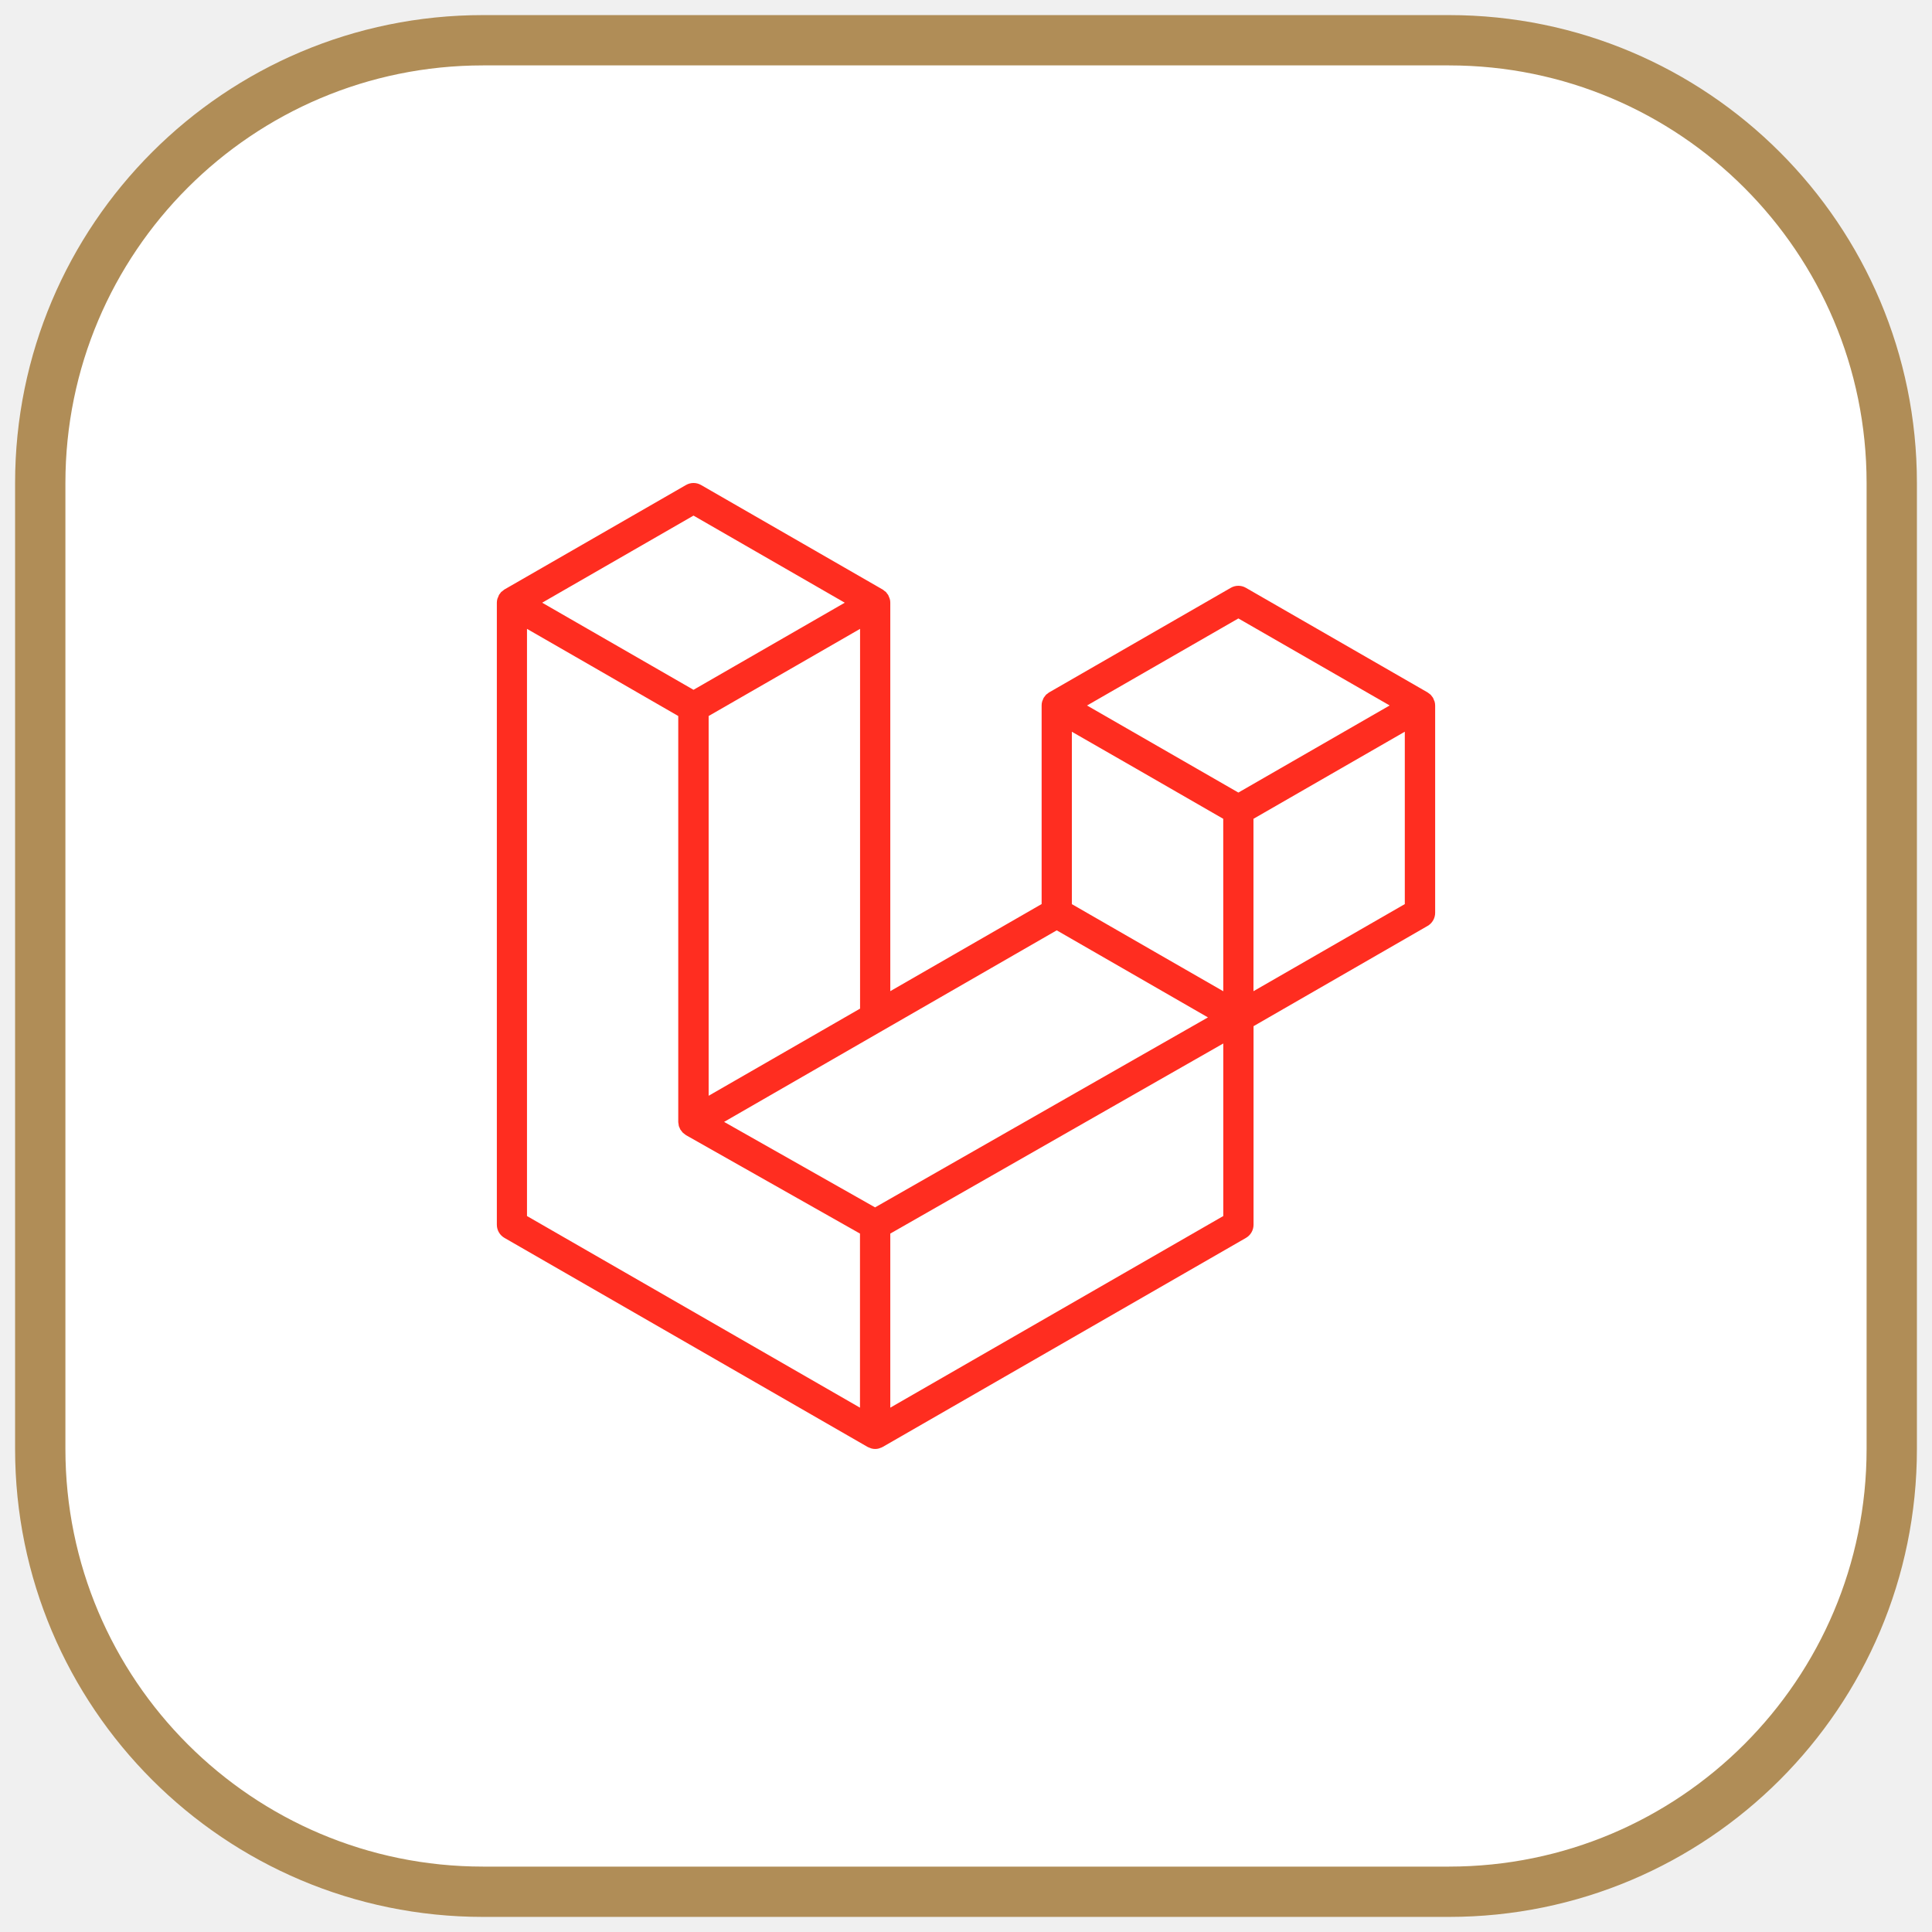
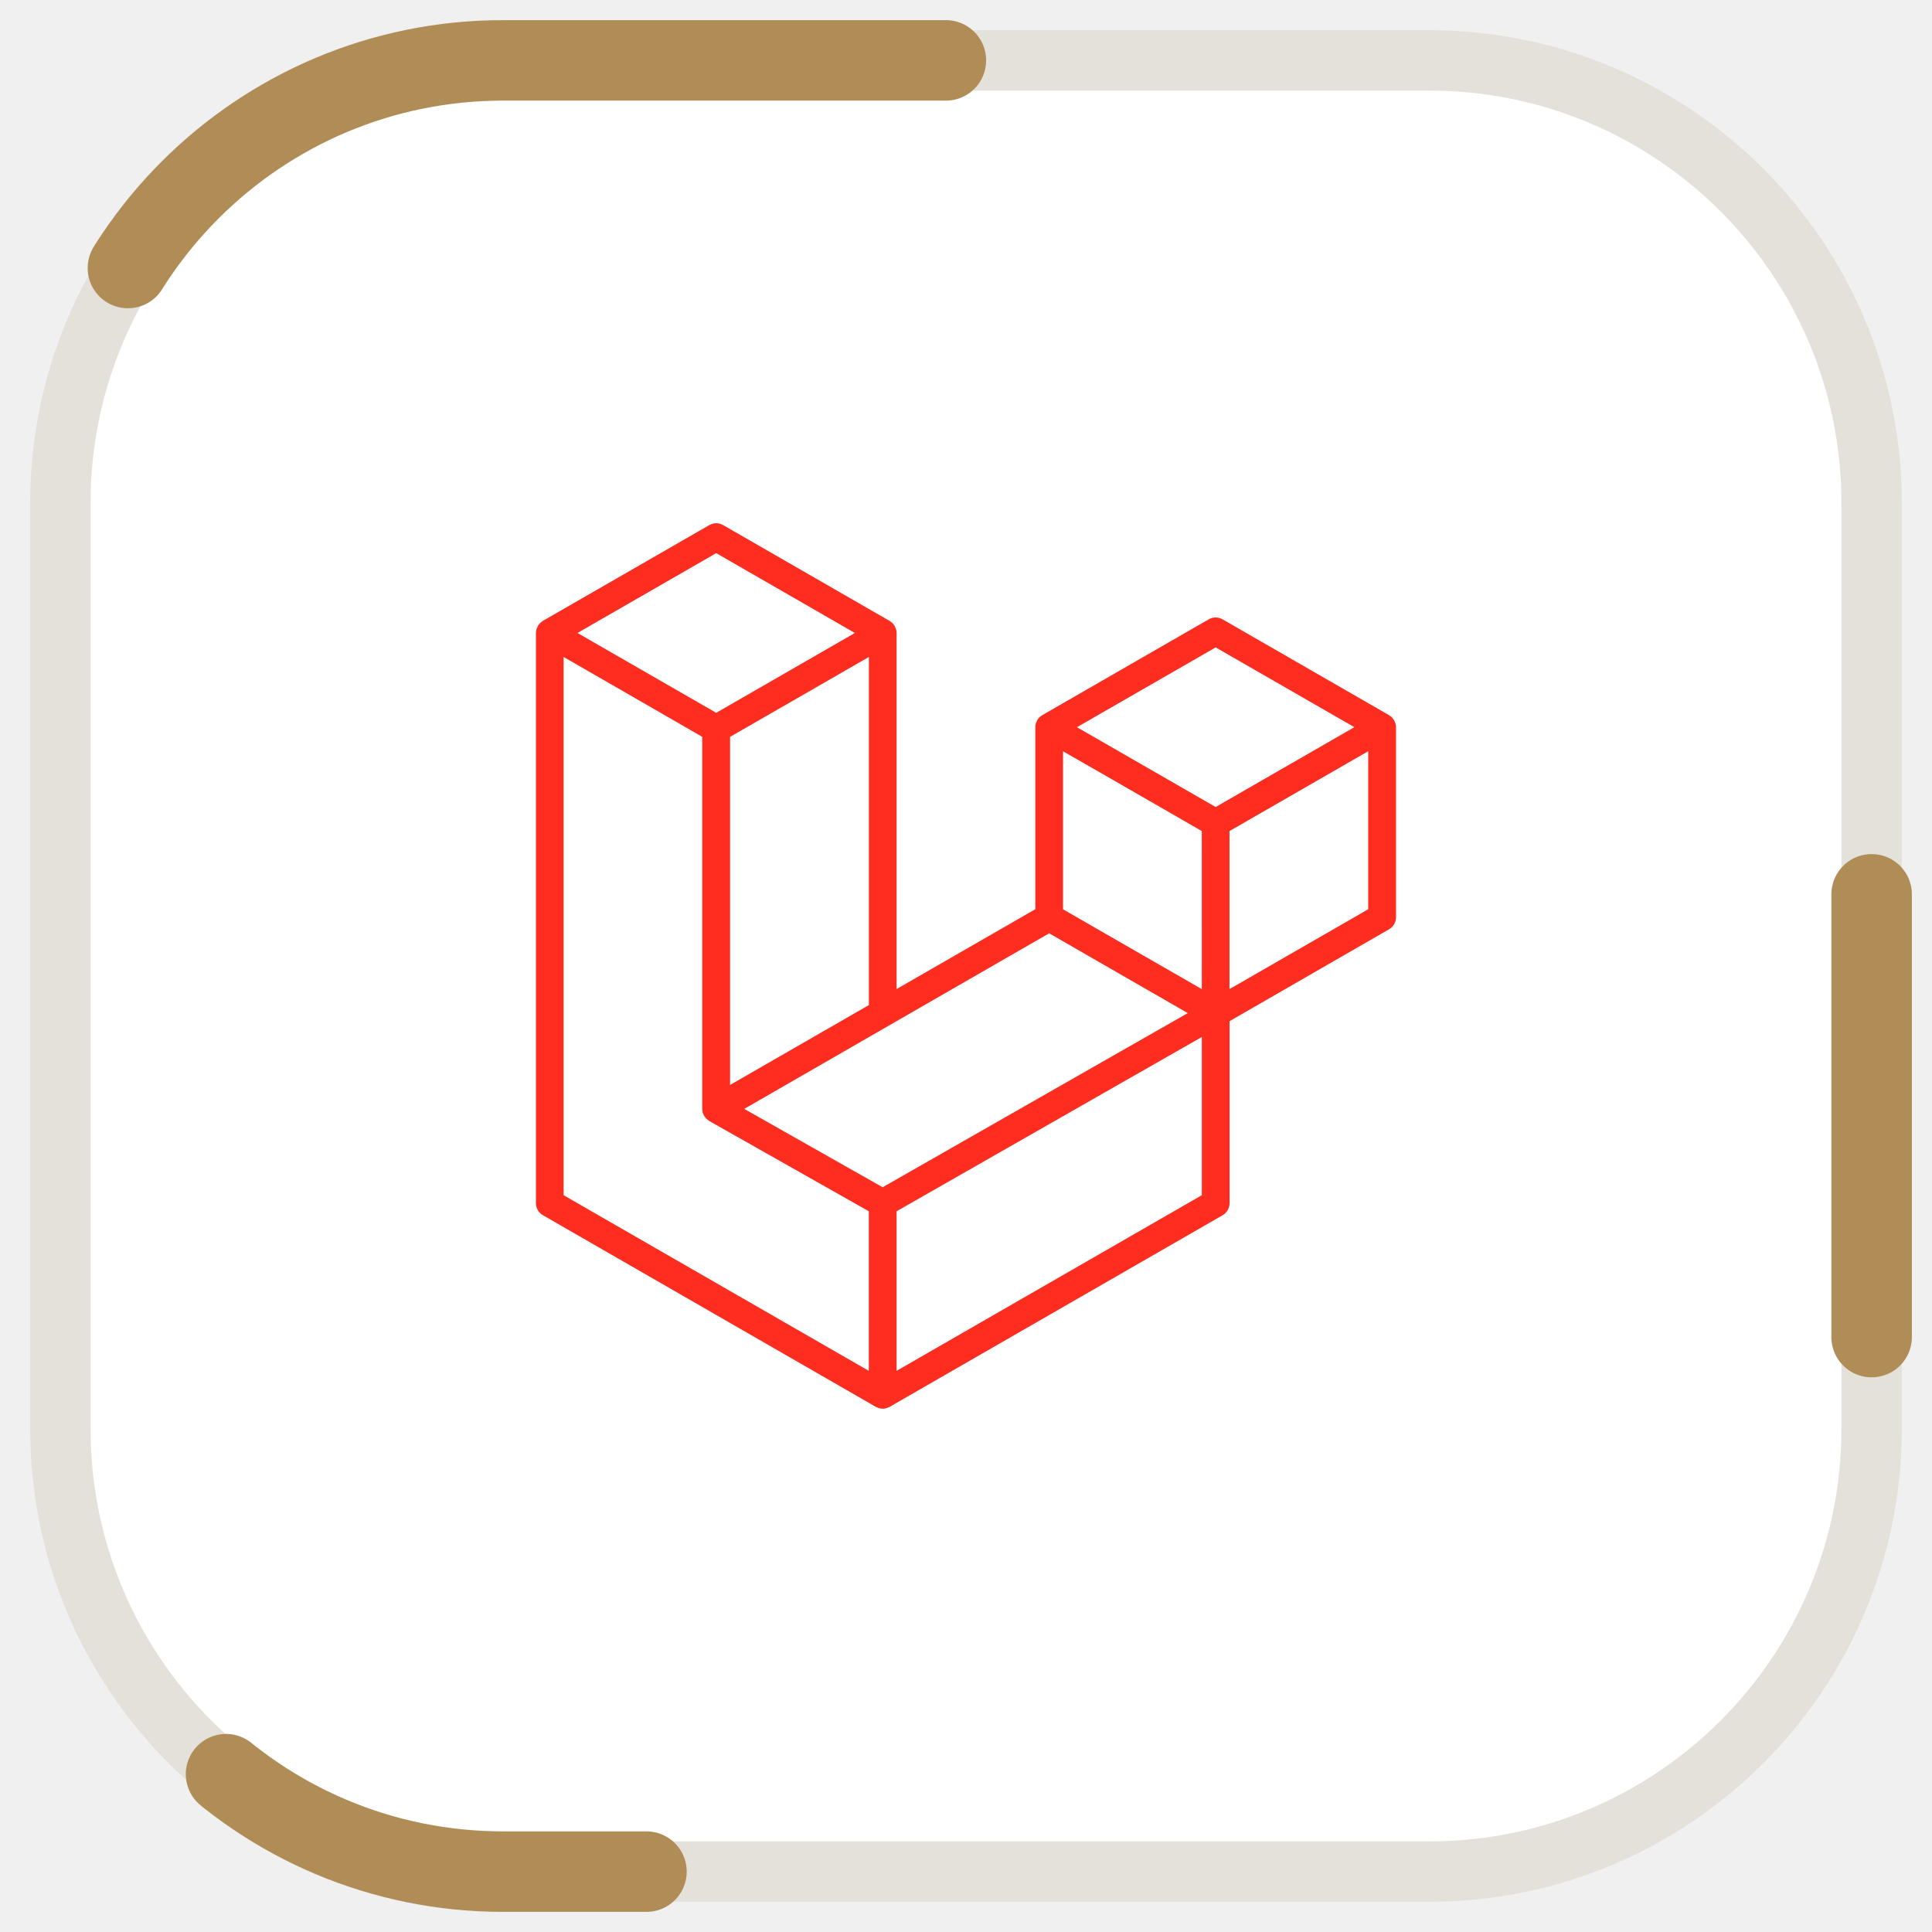
<svg xmlns="http://www.w3.org/2000/svg" viewBox="0 0 96 96" width="96" height="96" role="img" aria-labelledby="t">
  <style>
-     .logo { animation: float 4s ease-in-out 0.00s infinite; transform-origin: 48px 48px; }
-     .ring { animation: glow 4s ease-in-out 0.00s infinite; }
-     @keyframes float { 0%, 100% { transform: translateY(0) scale(1); } 50% { transform: translateY(-3px) scale(1.04); } }
-     @keyframes glow { 0%, 100% { stroke-opacity: .35; } 50% { stroke-opacity: 1; } }
-     @media (prefers-reduced-motion: reduce) { .logo, .ring { animation: none; } }
+     .logo { animation: bob 3s ease-in-out 0.00s infinite; transform-origin: 48px 48px; }
+     .sweep { animation: sweep 6s linear 0.00s infinite; }
+     @keyframes bob { 0%, 100% { transform: translateY(3px) scale(.96); } 50% { transform: translateY(-5px) scale(1.06); } }
+     @keyframes sweep { to { stroke-dashoffset: -100; } }
+     @media (prefers-reduced-motion: reduce) { .logo, .sweep { animation: none; } }
  </style>
-   <rect x="2" y="2" width="92" height="92" rx="22" fill="#ffffff" />
-   <rect class="ring" x="2" y="2" width="92" height="92" rx="22" fill="none" stroke="#b08d57" stroke-width="2.5" />
+   <rect x="3" y="3" width="90" height="90" rx="22" fill="#ffffff" stroke="#e4e1da" stroke-width="3" />
+   <rect class="sweep" x="3" y="3" width="90" height="90" rx="22" fill="none" stroke="#b08d57" stroke-width="4" stroke-linecap="round" pathLength="100" stroke-dasharray="22 78" />
  <g class="logo">
-     <g transform="translate(24 24) scale(2)">
+     <g transform="translate(26 26) scale(1.8333)">
      <path fill="#FF2D20" d="M23.642 5.43a.364.364 0 01.014.1v5.149c0 .135-.073.26-.189.326l-4.323 2.49v4.934a.378.378 0 01-.188.326L9.93 23.949a.316.316 0 01-.066.027c-.008.002-.016.008-.024.01a.348.348 0 01-.192 0c-.011-.002-.02-.008-.03-.012-.02-.008-.042-.014-.062-.025L.533 18.755a.376.376 0 01-.189-.326V2.974c0-.033.005-.066.014-.098.003-.012.01-.02.014-.032a.369.369 0 01.023-.058c.004-.013.015-.022.023-.033l.033-.045c.012-.01.025-.018.037-.027.014-.012.027-.024.041-.034H.53L5.043.05a.375.375 0 01.375 0L9.93 2.647h.002c.015.01.027.021.04.033l.038.027c.013.014.02.03.033.045.008.011.02.021.025.033.01.02.017.038.024.058.003.011.01.021.013.032.01.031.014.064.014.098v9.652l3.76-2.164V5.527c0-.033.004-.066.013-.098.003-.01.01-.02.013-.032a.487.487 0 01.024-.059c.007-.012.018-.02.025-.033.012-.015.021-.03.033-.043.012-.012.025-.02.037-.028.014-.01.026-.023.041-.032h.001l4.513-2.598a.375.375 0 01.375 0l4.513 2.598c.016.01.027.021.042.031.012.01.025.018.036.028.013.014.022.03.034.044.008.012.019.021.024.033.011.02.018.04.024.06.006.01.012.021.015.032zm-.74 5.032V6.179l-1.578.908-2.182 1.256v4.283zm-4.51 7.75v-4.287l-2.147 1.225-6.126 3.498v4.325zM1.093 3.624v14.588l8.273 4.761v-4.325l-4.322-2.445-.002-.003H5.04c-.014-.01-.025-.021-.04-.031-.011-.01-.024-.018-.035-.027l-.001-.002c-.013-.012-.021-.025-.031-.04-.01-.011-.021-.022-.028-.036h-.002c-.008-.014-.013-.031-.02-.047-.006-.016-.014-.027-.018-.043a.49.49 0 01-.008-.057c-.002-.014-.006-.027-.006-.041V5.789l-2.18-1.257zM5.23.81L1.47 2.974l3.76 2.164 3.758-2.164zm1.956 13.505l2.182-1.256V3.624l-1.58.91-2.182 1.255v9.435zm11.581-10.95l-3.76 2.163 3.76 2.163 3.759-2.164zm-.376 4.978L16.21 7.087 14.63 6.18v4.283l2.182 1.256 1.58.908zm-8.65 9.654l5.514-3.148 2.756-1.572-3.757-2.163-4.323 2.489-3.941 2.27z" />
    </g>
  </g>
</svg>
